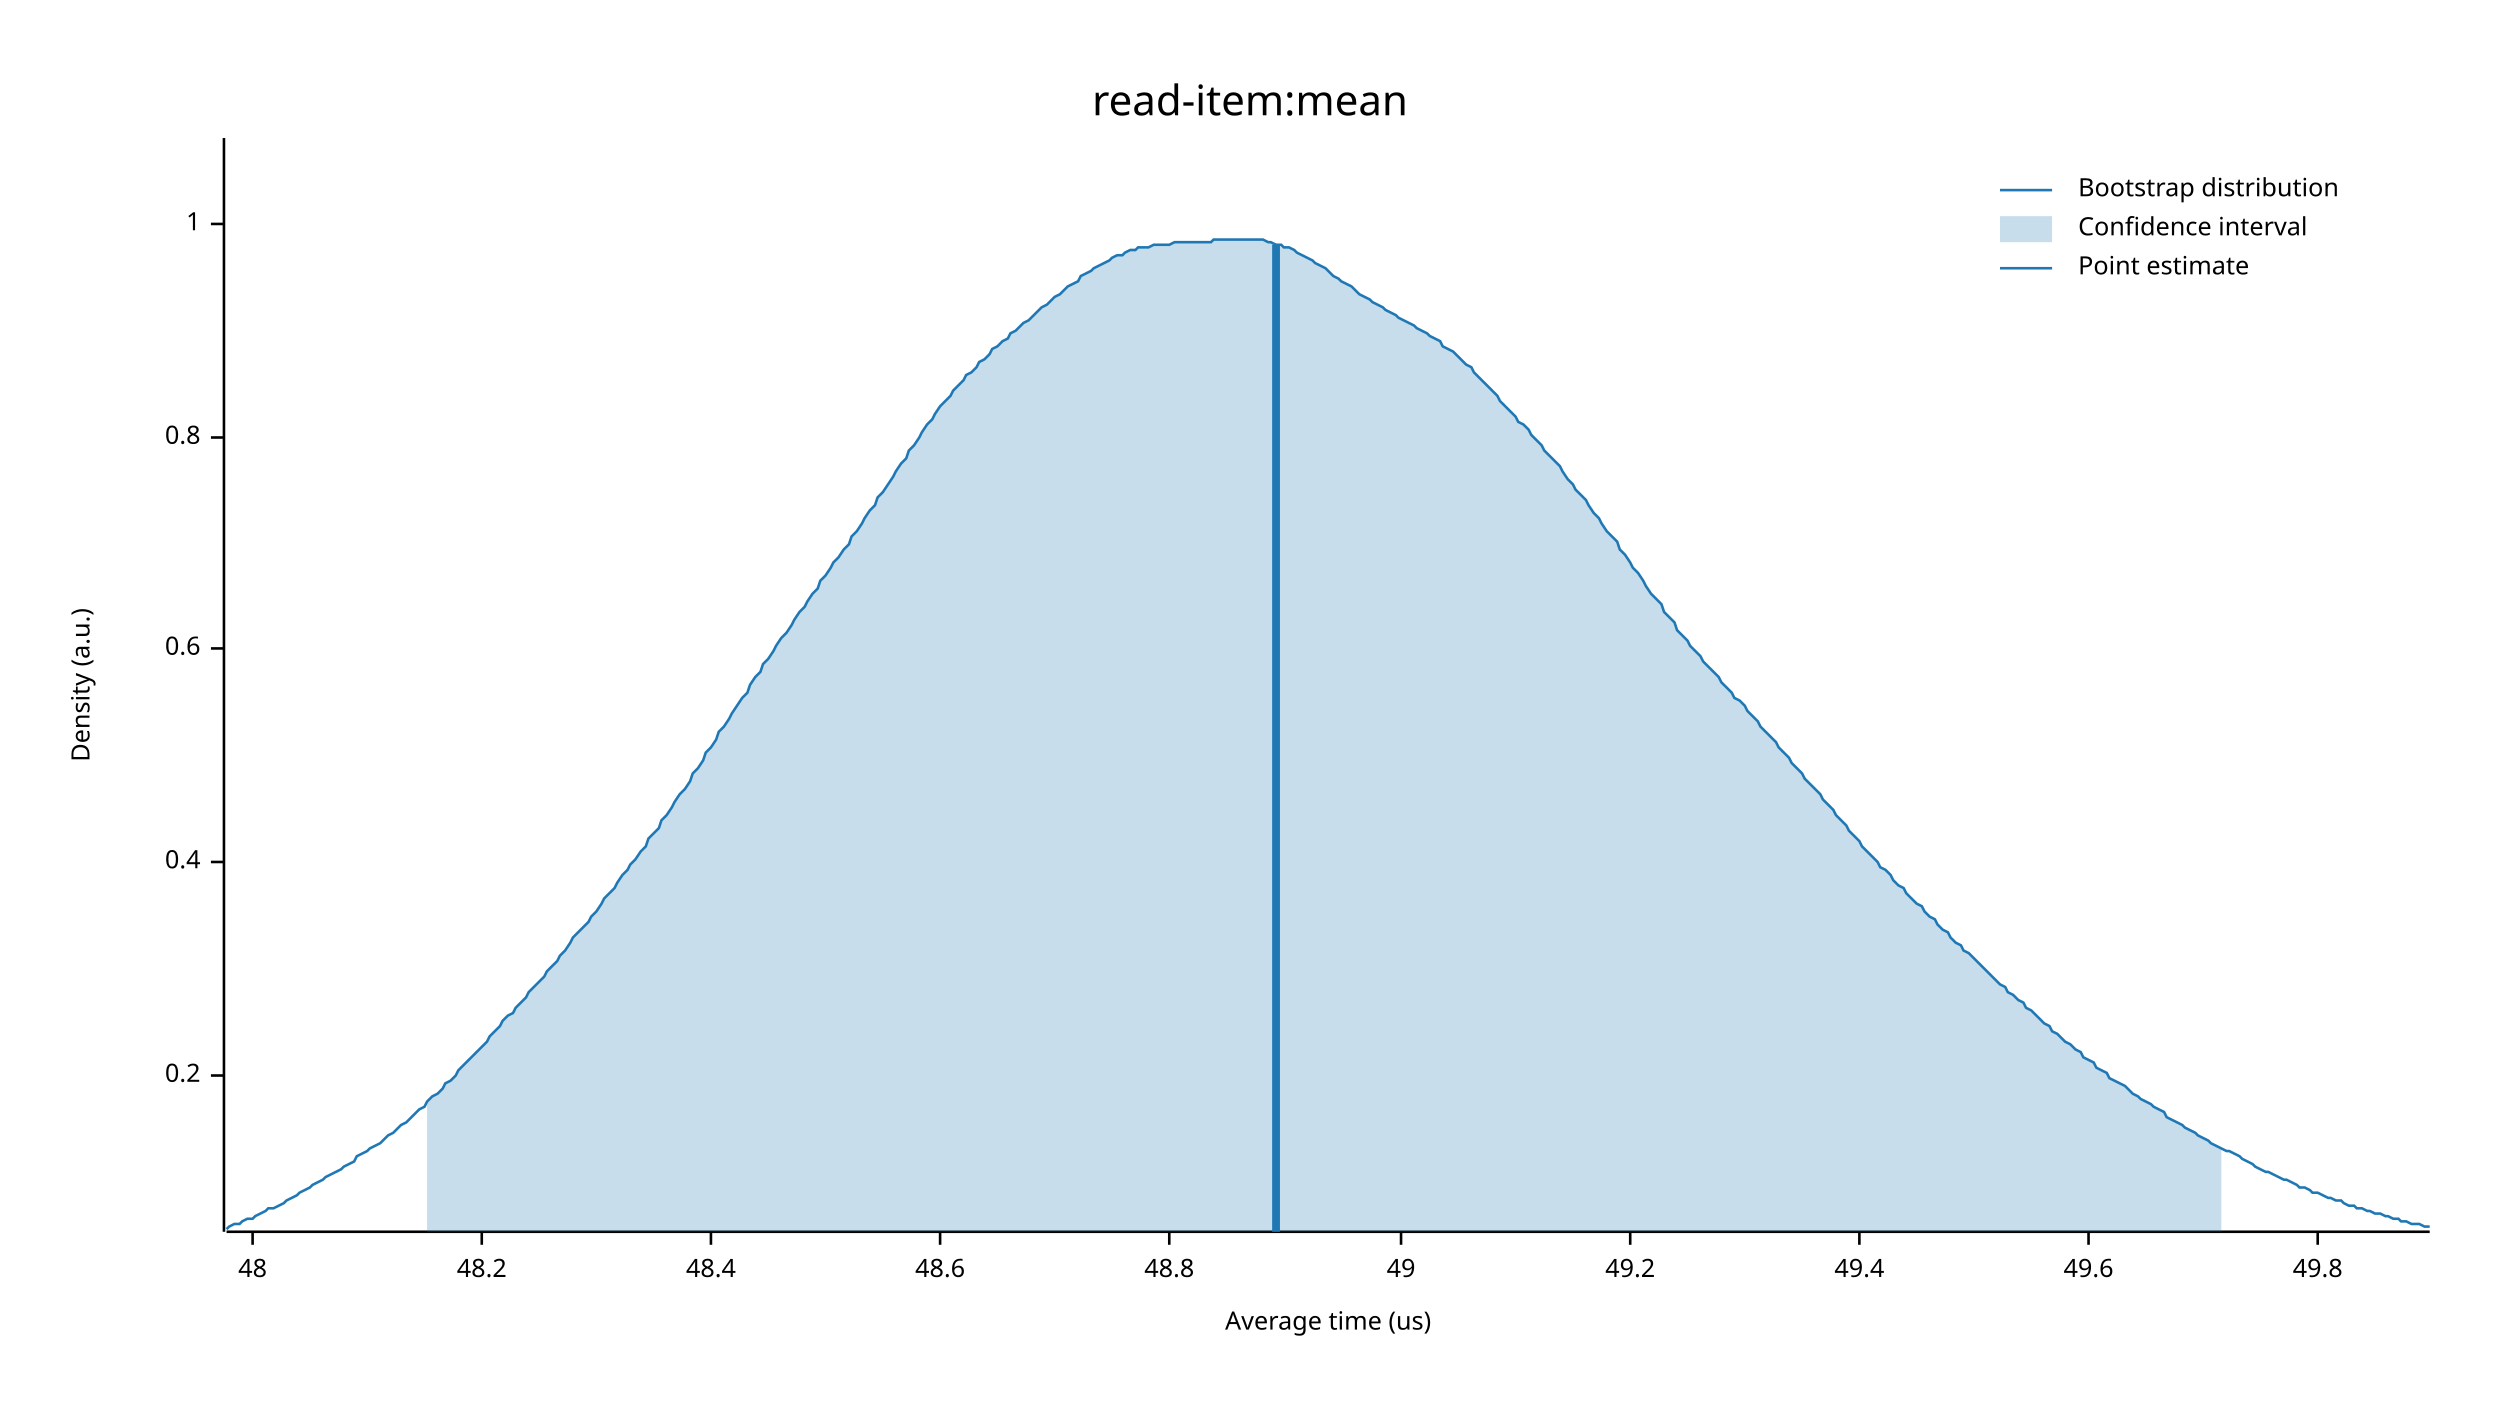
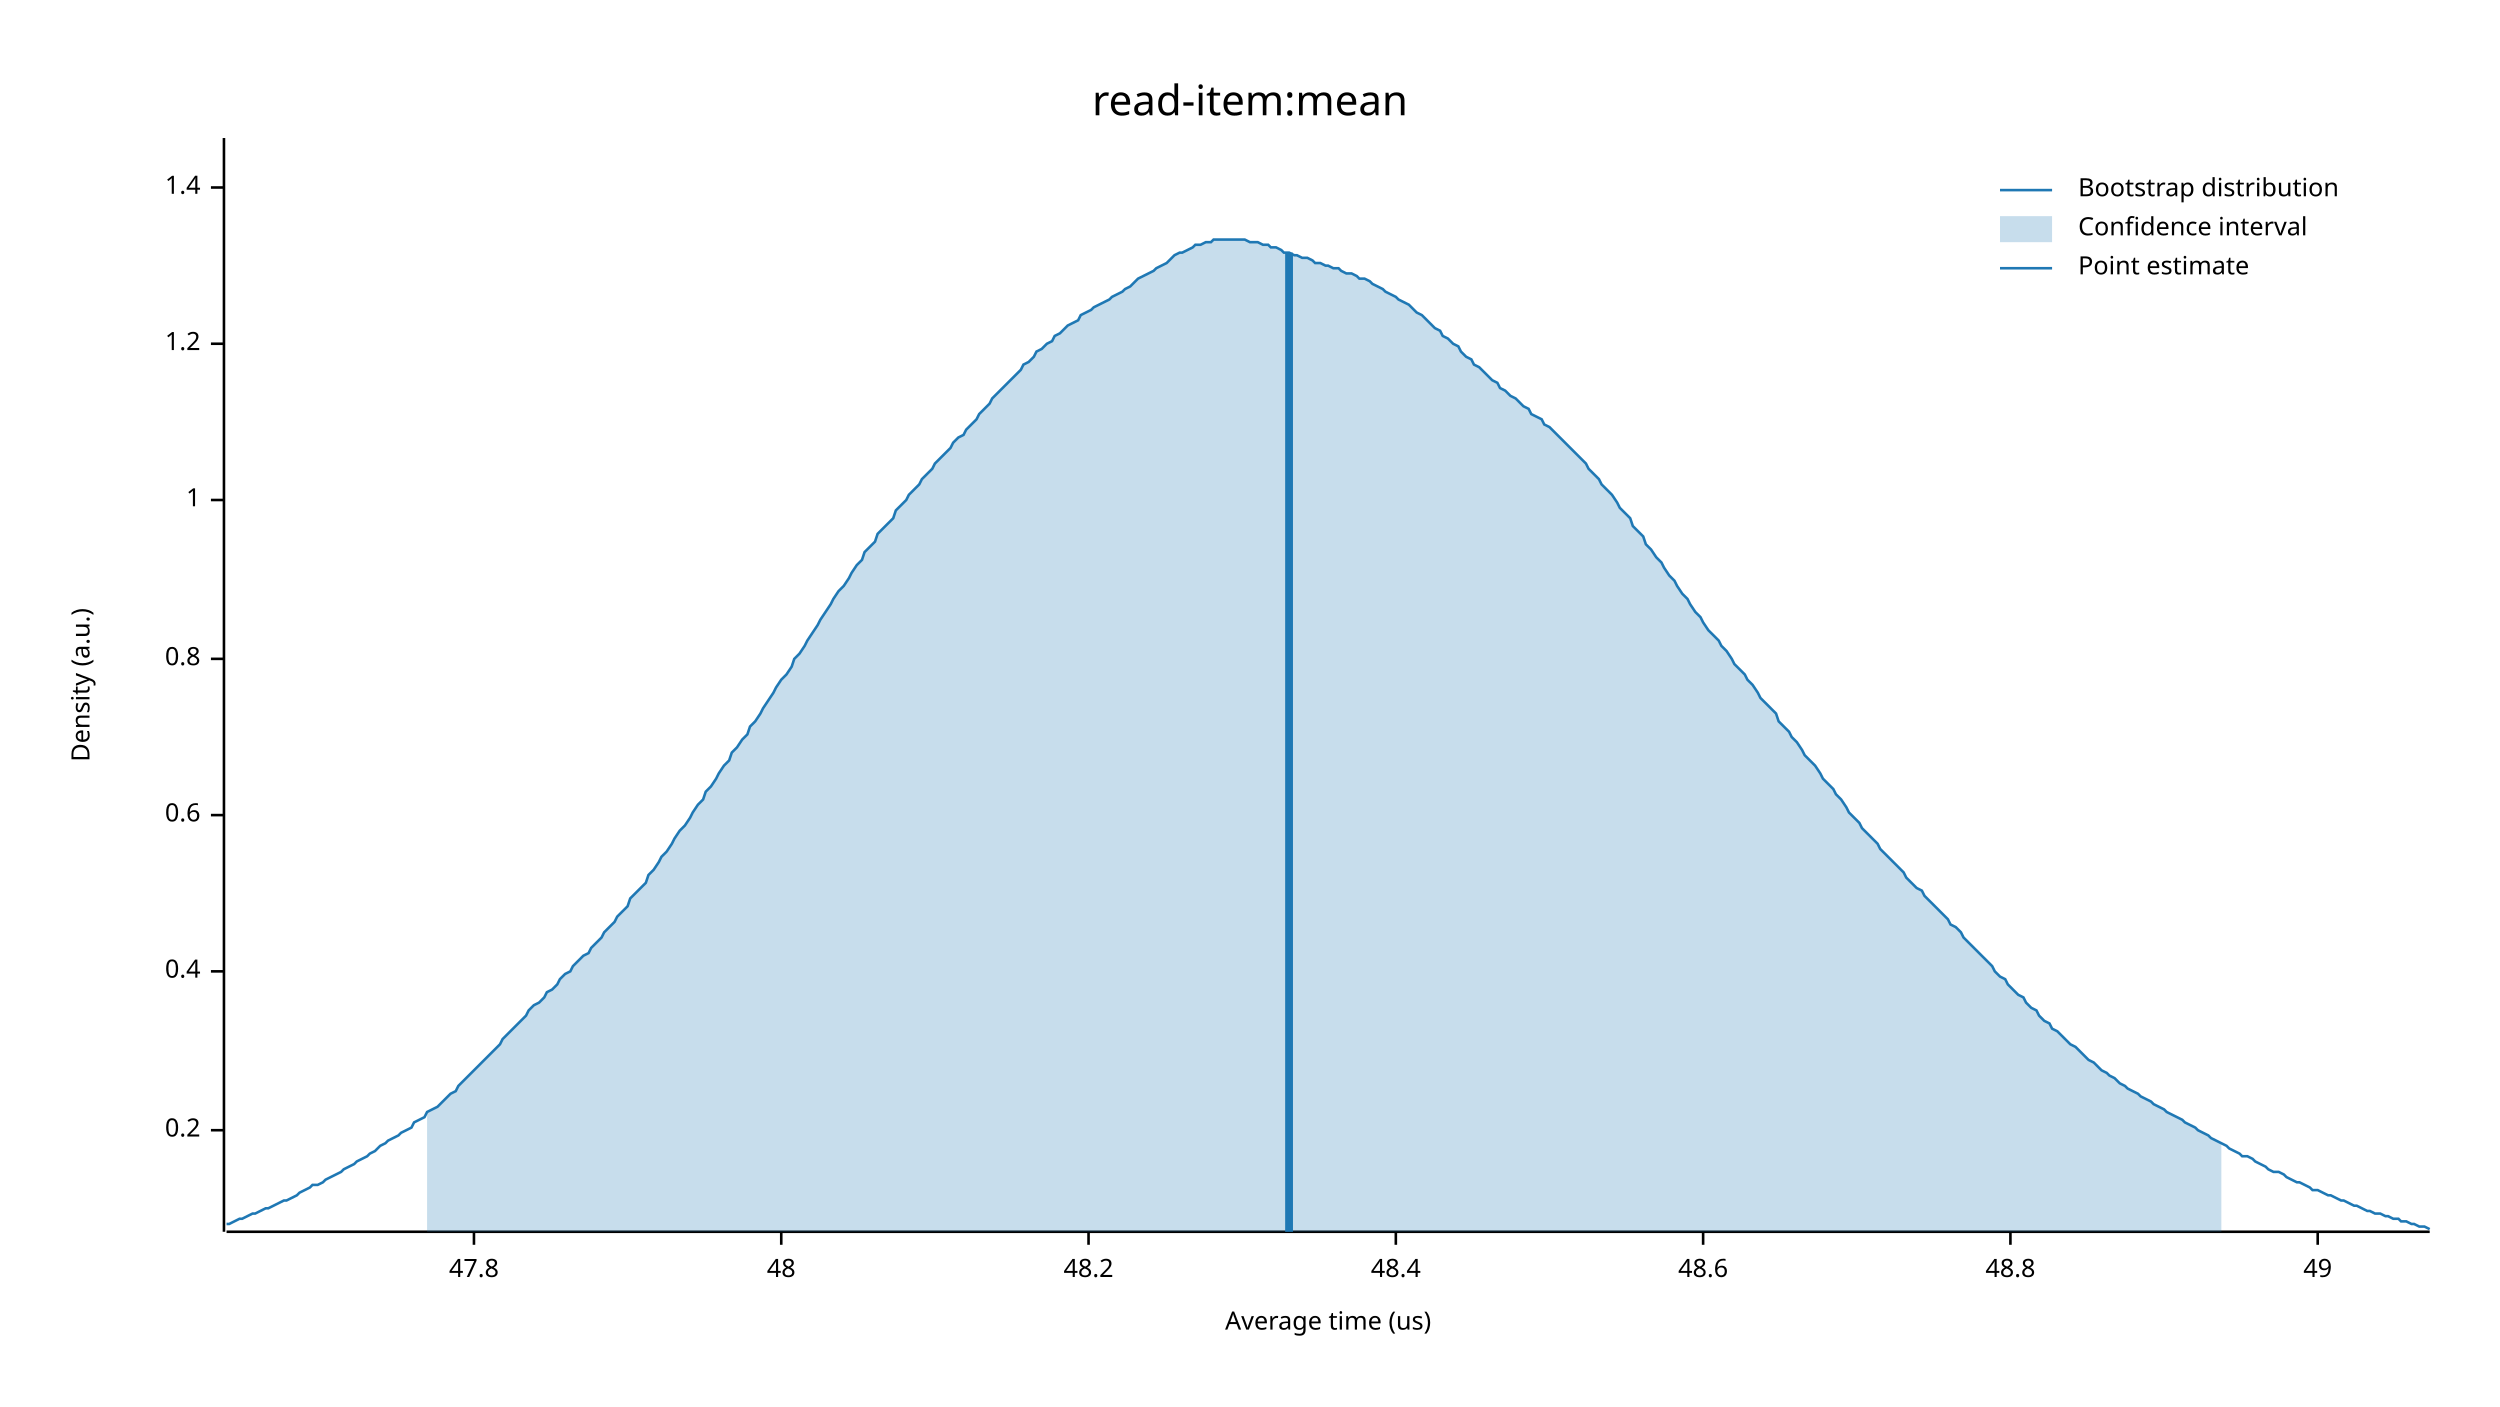
- <svg xmlns="http://www.w3.org/2000/svg" width="960" height="540" viewBox="0 0 960 540">
+ <svg xmlns="http://www.w3.org/2000/svg" style="background-color: white;" width="960" height="540" viewBox="0 0 960 540">
  <text x="480" y="32" dy="0.76em" text-anchor="middle" font-family="sans-serif" font-size="16.129" opacity="1" fill="#000000">
read-item:mean
</text>
  <text x="27" y="263" dy="0.76em" text-anchor="middle" font-family="sans-serif" font-size="9.677" opacity="1" fill="#000000" transform="rotate(270, 27, 263)">
Density (a.u.)
</text>
  <text x="510" y="513" dy="-0.5ex" text-anchor="middle" font-family="sans-serif" font-size="9.677" opacity="1" fill="#000000">
Average time (us)
</text>
  <polyline fill="none" opacity="1" stroke="#000000" stroke-width="1" points="86,53 86,473 " />
-   <text x="77" y="413" dy="0.5ex" text-anchor="end" font-family="sans-serif" font-size="9.677" opacity="1" fill="#000000">
+   <text x="77" y="434" dy="0.5ex" text-anchor="end" font-family="sans-serif" font-size="9.677" opacity="1" fill="#000000">
0.2
</text>
-   <polyline fill="none" opacity="1" stroke="#000000" stroke-width="1" points="81,413 86,413 " />
-   <text x="77" y="331" dy="0.5ex" text-anchor="end" font-family="sans-serif" font-size="9.677" opacity="1" fill="#000000">
+   <polyline fill="none" opacity="1" stroke="#000000" stroke-width="1" points="81,434 86,434 " />
+   <text x="77" y="373" dy="0.5ex" text-anchor="end" font-family="sans-serif" font-size="9.677" opacity="1" fill="#000000">
0.4
</text>
-   <polyline fill="none" opacity="1" stroke="#000000" stroke-width="1" points="81,331 86,331 " />
-   <text x="77" y="249" dy="0.5ex" text-anchor="end" font-family="sans-serif" font-size="9.677" opacity="1" fill="#000000">
+   <polyline fill="none" opacity="1" stroke="#000000" stroke-width="1" points="81,373 86,373 " />
+   <text x="77" y="313" dy="0.5ex" text-anchor="end" font-family="sans-serif" font-size="9.677" opacity="1" fill="#000000">
0.6
</text>
-   <polyline fill="none" opacity="1" stroke="#000000" stroke-width="1" points="81,249 86,249 " />
-   <text x="77" y="168" dy="0.5ex" text-anchor="end" font-family="sans-serif" font-size="9.677" opacity="1" fill="#000000">
+   <polyline fill="none" opacity="1" stroke="#000000" stroke-width="1" points="81,313 86,313 " />
+   <text x="77" y="253" dy="0.5ex" text-anchor="end" font-family="sans-serif" font-size="9.677" opacity="1" fill="#000000">
0.8
</text>
-   <polyline fill="none" opacity="1" stroke="#000000" stroke-width="1" points="81,168 86,168 " />
-   <text x="77" y="86" dy="0.5ex" text-anchor="end" font-family="sans-serif" font-size="9.677" opacity="1" fill="#000000">
+   <polyline fill="none" opacity="1" stroke="#000000" stroke-width="1" points="81,253 86,253 " />
+   <text x="77" y="192" dy="0.5ex" text-anchor="end" font-family="sans-serif" font-size="9.677" opacity="1" fill="#000000">
1
</text>
-   <polyline fill="none" opacity="1" stroke="#000000" stroke-width="1" points="81,86 86,86 " />
+   <polyline fill="none" opacity="1" stroke="#000000" stroke-width="1" points="81,192 86,192 " />
+   <text x="77" y="132" dy="0.5ex" text-anchor="end" font-family="sans-serif" font-size="9.677" opacity="1" fill="#000000">
+ 1.2
+ </text>
+   <polyline fill="none" opacity="1" stroke="#000000" stroke-width="1" points="81,132 86,132 " />
+   <text x="77" y="72" dy="0.5ex" text-anchor="end" font-family="sans-serif" font-size="9.677" opacity="1" fill="#000000">
+ 1.4
+ </text>
+   <polyline fill="none" opacity="1" stroke="#000000" stroke-width="1" points="81,72 86,72 " />
  <polyline fill="none" opacity="1" stroke="#000000" stroke-width="1" points="87,473 933,473 " />
-   <text x="97" y="483" dy="0.76em" text-anchor="middle" font-family="sans-serif" font-size="9.677" opacity="1" fill="#000000">
+   <text x="182" y="483" dy="0.76em" text-anchor="middle" font-family="sans-serif" font-size="9.677" opacity="1" fill="#000000">
+ 47.8
+ </text>
+   <polyline fill="none" opacity="1" stroke="#000000" stroke-width="1" points="182,473 182,478 " />
+   <text x="300" y="483" dy="0.76em" text-anchor="middle" font-family="sans-serif" font-size="9.677" opacity="1" fill="#000000">
48
</text>
-   <polyline fill="none" opacity="1" stroke="#000000" stroke-width="1" points="97,473 97,478 " />
-   <text x="185" y="483" dy="0.76em" text-anchor="middle" font-family="sans-serif" font-size="9.677" opacity="1" fill="#000000">
+   <polyline fill="none" opacity="1" stroke="#000000" stroke-width="1" points="300,473 300,478 " />
+   <text x="418" y="483" dy="0.76em" text-anchor="middle" font-family="sans-serif" font-size="9.677" opacity="1" fill="#000000">
48.2
</text>
-   <polyline fill="none" opacity="1" stroke="#000000" stroke-width="1" points="185,473 185,478 " />
-   <text x="273" y="483" dy="0.76em" text-anchor="middle" font-family="sans-serif" font-size="9.677" opacity="1" fill="#000000">
+   <polyline fill="none" opacity="1" stroke="#000000" stroke-width="1" points="418,473 418,478 " />
+   <text x="536" y="483" dy="0.76em" text-anchor="middle" font-family="sans-serif" font-size="9.677" opacity="1" fill="#000000">
48.4
</text>
-   <polyline fill="none" opacity="1" stroke="#000000" stroke-width="1" points="273,473 273,478 " />
-   <text x="361" y="483" dy="0.76em" text-anchor="middle" font-family="sans-serif" font-size="9.677" opacity="1" fill="#000000">
+   <polyline fill="none" opacity="1" stroke="#000000" stroke-width="1" points="536,473 536,478 " />
+   <text x="654" y="483" dy="0.76em" text-anchor="middle" font-family="sans-serif" font-size="9.677" opacity="1" fill="#000000">
48.6
</text>
-   <polyline fill="none" opacity="1" stroke="#000000" stroke-width="1" points="361,473 361,478 " />
-   <text x="449" y="483" dy="0.76em" text-anchor="middle" font-family="sans-serif" font-size="9.677" opacity="1" fill="#000000">
+   <polyline fill="none" opacity="1" stroke="#000000" stroke-width="1" points="654,473 654,478 " />
+   <text x="772" y="483" dy="0.76em" text-anchor="middle" font-family="sans-serif" font-size="9.677" opacity="1" fill="#000000">
48.8
</text>
-   <polyline fill="none" opacity="1" stroke="#000000" stroke-width="1" points="449,473 449,478 " />
-   <text x="538" y="483" dy="0.76em" text-anchor="middle" font-family="sans-serif" font-size="9.677" opacity="1" fill="#000000">
+   <polyline fill="none" opacity="1" stroke="#000000" stroke-width="1" points="772,473 772,478 " />
+   <text x="890" y="483" dy="0.76em" text-anchor="middle" font-family="sans-serif" font-size="9.677" opacity="1" fill="#000000">
49
</text>
-   <polyline fill="none" opacity="1" stroke="#000000" stroke-width="1" points="538,473 538,478 " />
-   <text x="626" y="483" dy="0.76em" text-anchor="middle" font-family="sans-serif" font-size="9.677" opacity="1" fill="#000000">
- 49.2
- </text>
-   <polyline fill="none" opacity="1" stroke="#000000" stroke-width="1" points="626,473 626,478 " />
-   <text x="714" y="483" dy="0.76em" text-anchor="middle" font-family="sans-serif" font-size="9.677" opacity="1" fill="#000000">
- 49.4
- </text>
-   <polyline fill="none" opacity="1" stroke="#000000" stroke-width="1" points="714,473 714,478 " />
-   <text x="802" y="483" dy="0.76em" text-anchor="middle" font-family="sans-serif" font-size="9.677" opacity="1" fill="#000000">
- 49.6
- </text>
-   <polyline fill="none" opacity="1" stroke="#000000" stroke-width="1" points="802,473 802,478 " />
-   <text x="890" y="483" dy="0.76em" text-anchor="middle" font-family="sans-serif" font-size="9.677" opacity="1" fill="#000000">
- 49.8
- </text>
  <polyline fill="none" opacity="1" stroke="#000000" stroke-width="1" points="890,473 890,478 " />
-   <polyline fill="none" opacity="1" stroke="#1F78B4" stroke-width="1" points="87,472 88,471 90,470 92,470 93,469 95,468 97,468 98,467 100,466 102,465 103,464 105,464 107,463 109,462 110,461 112,460 114,459 115,458 117,457 119,456 120,455 122,454 124,453 125,452 127,451 129,450 131,449 132,448 134,447 136,446 137,444 139,443 141,442 142,441 144,440 146,439 148,437 149,436 151,435 153,433 154,432 156,431 158,429 159,428 161,426 163,425 164,423 166,421 168,420 170,418 171,416 173,415 175,413 176,411 178,409 180,407 181,406 183,404 185,402 187,400 188,398 190,396 192,394 193,392 195,390 197,389 198,387 200,385 202,383 203,381 205,379 207,377 209,375 210,373 212,371 214,369 215,367 217,365 219,362 220,360 222,358 224,356 226,354 227,352 229,350 231,347 232,345 234,343 236,341 237,339 239,336 241,334 242,332 244,330 246,327 248,325 249,322 251,320 253,318 254,315 256,313 258,310 259,308 261,305 263,303 265,300 266,297 268,295 270,292 271,289 273,287 275,284 276,281 278,279 280,276 281,274 283,271 285,268 287,266 288,263 290,260 292,258 293,255 295,253 297,250 298,248 300,245 302,243 304,240 305,238 307,235 309,233 310,231 312,228 314,226 315,223 317,221 319,218 320,216 322,214 324,211 326,209 327,206 329,204 331,201 332,199 334,196 336,194 337,191 339,189 341,186 343,183 344,181 346,178 348,176 349,173 351,171 353,168 354,166 356,163 358,161 359,159 361,156 363,154 365,152 366,150 368,148 370,146 371,144 373,143 375,141 376,139 378,138 380,136 381,134 383,133 385,131 387,130 388,128 390,127 392,125 393,124 395,123 397,121 398,120 400,118 402,117 404,115 405,114 407,113 409,111 410,110 412,109 414,108 415,106 417,105 419,104 420,103 422,102 424,101 426,100 427,99 429,98 431,98 432,97 434,96 436,96 437,95 439,95 441,95 443,94 444,94 446,94 448,94 449,94 451,93 453,93 454,93 456,93 458,93 459,93 461,93 463,93 465,93 466,92 468,92 470,92 471,92 473,92 475,92 476,92 478,92 480,92 482,92 483,92 485,92 487,93 488,93 490,94 492,94 493,95 495,95 497,96 498,97 500,98 502,99 504,100 505,101 507,102 509,103 510,104 512,106 514,107 515,108 517,109 519,110 521,112 522,113 524,114 526,115 527,116 529,117 531,118 532,119 534,120 536,121 537,122 539,123 541,124 543,125 544,126 546,127 548,128 549,129 551,130 553,131 554,133 556,134 558,135 560,137 561,138 563,140 565,141 566,143 568,145 570,147 571,148 573,150 575,152 576,154 578,156 580,158 582,160 583,162 585,163 587,165 588,167 590,169 592,171 593,173 595,175 597,177 599,179 600,181 602,184 604,186 605,188 607,190 609,192 610,194 612,197 614,199 615,201 617,204 619,206 621,208 622,211 624,213 626,216 627,218 629,220 631,223 632,225 634,228 636,230 638,232 639,235 641,237 643,239 644,242 646,244 648,246 649,248 651,250 653,252 654,254 656,256 658,258 660,260 661,262 663,264 665,266 666,268 668,269 670,271 671,273 673,275 675,277 676,279 678,281 680,283 682,285 683,287 685,289 687,291 688,293 690,295 692,297 693,299 695,301 697,303 699,305 700,307 702,309 704,311 705,313 707,315 709,317 710,319 712,321 714,323 715,325 717,327 719,329 721,331 722,333 724,334 726,336 727,338 729,340 731,341 732,343 734,345 736,347 738,348 739,350 741,352 743,353 744,355 746,357 748,358 749,360 751,362 753,363 754,365 756,366 758,368 760,370 761,371 763,373 765,375 766,376 768,378 770,379 771,381 773,382 775,384 777,385 778,387 780,388 782,390 783,391 785,393 787,394 788,396 790,397 792,399 793,400 795,401 797,403 799,404 800,406 802,407 804,408 805,410 807,411 809,412 810,414 812,415 814,416 816,417 817,418 819,420 821,421 822,422 824,423 826,424 827,425 829,426 831,427 832,429 834,430 836,431 838,432 839,433 841,434 843,435 844,436 846,437 848,438 849,439 851,440 853,441 855,442 856,442 858,443 860,444 861,445 863,446 865,447 866,448 868,449 870,450 871,450 873,451 875,452 877,453 878,453 880,454 882,455 883,456 885,456 887,457 888,458 890,458 892,459 894,460 895,460 897,461 899,461 900,462 902,463 904,463 905,464 907,464 909,465 910,465 912,466 914,466 916,467 917,467 919,468 921,468 922,469 924,469 926,470 927,470 929,470 931,471 933,471 " />
-   <polygon opacity="0.25" fill="#1F78B4" points="164,423 166,421 168,420 170,418 171,416 173,415 175,413 176,411 178,409 180,407 181,406 183,404 185,402 187,400 188,398 190,396 192,394 193,392 195,390 197,389 198,387 200,385 202,383 203,381 205,379 207,377 209,375 210,373 212,371 214,369 215,367 217,365 219,362 220,360 222,358 224,356 226,354 227,352 229,350 231,347 232,345 234,343 236,341 237,339 239,336 241,334 242,332 244,330 246,327 248,325 249,322 251,320 253,318 254,315 256,313 258,310 259,308 261,305 263,303 265,300 266,297 268,295 270,292 271,289 273,287 275,284 276,281 278,279 280,276 281,274 283,271 285,268 287,266 288,263 290,260 292,258 293,255 295,253 297,250 298,248 300,245 302,243 304,240 305,238 307,235 309,233 310,231 312,228 314,226 315,223 317,221 319,218 320,216 322,214 324,211 326,209 327,206 329,204 331,201 332,199 334,196 336,194 337,191 339,189 341,186 343,183 344,181 346,178 348,176 349,173 351,171 353,168 354,166 356,163 358,161 359,159 361,156 363,154 365,152 366,150 368,148 370,146 371,144 373,143 375,141 376,139 378,138 380,136 381,134 383,133 385,131 387,130 388,128 390,127 392,125 393,124 395,123 397,121 398,120 400,118 402,117 404,115 405,114 407,113 409,111 410,110 412,109 414,108 415,106 417,105 419,104 420,103 422,102 424,101 426,100 427,99 429,98 431,98 432,97 434,96 436,96 437,95 439,95 441,95 443,94 444,94 446,94 448,94 449,94 451,93 453,93 454,93 456,93 458,93 459,93 461,93 463,93 465,93 466,92 468,92 470,92 471,92 473,92 475,92 476,92 478,92 480,92 482,92 483,92 485,92 487,93 488,93 490,94 492,94 493,95 495,95 497,96 498,97 500,98 502,99 504,100 505,101 507,102 509,103 510,104 512,106 514,107 515,108 517,109 519,110 521,112 522,113 524,114 526,115 527,116 529,117 531,118 532,119 534,120 536,121 537,122 539,123 541,124 543,125 544,126 546,127 548,128 549,129 551,130 553,131 554,133 556,134 558,135 560,137 561,138 563,140 565,141 566,143 568,145 570,147 571,148 573,150 575,152 576,154 578,156 580,158 582,160 583,162 585,163 587,165 588,167 590,169 592,171 593,173 595,175 597,177 599,179 600,181 602,184 604,186 605,188 607,190 609,192 610,194 612,197 614,199 615,201 617,204 619,206 621,208 622,211 624,213 626,216 627,218 629,220 631,223 632,225 634,228 636,230 638,232 639,235 641,237 643,239 644,242 646,244 648,246 649,248 651,250 653,252 654,254 656,256 658,258 660,260 661,262 663,264 665,266 666,268 668,269 670,271 671,273 673,275 675,277 676,279 678,281 680,283 682,285 683,287 685,289 687,291 688,293 690,295 692,297 693,299 695,301 697,303 699,305 700,307 702,309 704,311 705,313 707,315 709,317 710,319 712,321 714,323 715,325 717,327 719,329 721,331 722,333 724,334 726,336 727,338 729,340 731,341 732,343 734,345 736,347 738,348 739,350 741,352 743,353 744,355 746,357 748,358 749,360 751,362 753,363 754,365 756,366 758,368 760,370 761,371 763,373 765,375 766,376 768,378 770,379 771,381 773,382 775,384 777,385 778,387 780,388 782,390 783,391 785,393 787,394 788,396 790,397 792,399 793,400 795,401 797,403 799,404 800,406 802,407 804,408 805,410 807,411 809,412 810,414 812,415 814,416 816,417 817,418 819,420 821,421 822,422 824,423 826,424 827,425 829,426 831,427 832,429 834,430 836,431 838,432 839,433 841,434 843,435 844,436 846,437 848,438 849,439 851,440 853,441 853,473 164,473 " />
-   <polyline fill="none" opacity="1" stroke="#1F78B4" stroke-width="3" points="490,473 490,94 " />
+   <polyline fill="none" opacity="1" stroke="#1F78B4" stroke-width="1" points="87,470 88,470 90,469 92,468 93,468 95,467 97,466 98,466 100,465 102,464 103,464 105,463 107,462 109,461 110,461 112,460 114,459 115,458 117,457 119,456 120,455 122,455 124,454 125,453 127,452 129,451 131,450 132,449 134,448 136,447 137,446 139,445 141,444 142,443 144,442 146,440 148,439 149,438 151,437 153,436 154,435 156,434 158,433 159,431 161,430 163,429 164,427 166,426 168,425 170,423 171,422 173,420 175,419 176,417 178,415 180,413 181,412 183,410 185,408 187,406 188,405 190,403 192,401 193,399 195,397 197,395 198,394 200,392 202,390 203,388 205,386 207,385 209,383 210,381 212,380 214,378 215,376 217,374 219,373 220,371 222,369 224,367 226,366 227,364 229,362 231,360 232,358 234,356 236,354 237,352 239,350 241,348 242,345 244,343 246,341 248,339 249,336 251,334 253,331 254,329 256,327 258,324 259,322 261,319 263,317 265,314 266,312 268,309 270,307 271,304 273,302 275,299 276,297 278,294 280,292 281,289 283,287 285,284 287,282 288,279 290,277 292,274 293,272 295,269 297,266 298,264 300,261 302,259 304,256 305,253 307,251 309,248 310,246 312,243 314,240 315,238 317,235 319,232 320,230 322,227 324,225 326,222 327,220 329,217 331,215 332,212 334,210 336,208 337,205 339,203 341,201 343,199 344,196 346,194 348,192 349,190 351,188 353,186 354,184 356,182 358,180 359,178 361,176 363,174 365,172 366,170 368,168 370,167 371,165 373,163 375,161 376,159 378,157 380,155 381,153 383,151 385,149 387,147 388,146 390,144 392,142 393,140 395,139 397,137 398,135 400,134 402,132 404,131 405,129 407,128 409,126 410,125 412,124 414,123 415,121 417,120 419,119 420,118 422,117 424,116 426,115 427,114 429,113 431,112 432,111 434,110 436,108 437,107 439,106 441,105 443,104 444,103 446,102 448,101 449,100 451,98 453,97 454,97 456,96 458,95 459,94 461,94 463,93 465,93 466,92 468,92 470,92 471,92 473,92 475,92 476,92 478,92 480,93 482,93 483,93 485,94 487,94 488,95 490,95 492,96 493,97 495,97 497,98 498,98 500,99 502,99 504,100 505,101 507,101 509,102 510,102 512,103 514,103 515,104 517,105 519,105 521,106 522,107 524,107 526,108 527,109 529,110 531,111 532,112 534,113 536,114 537,115 539,116 541,117 543,119 544,120 546,121 548,123 549,124 551,126 553,127 554,129 556,130 558,132 560,133 561,135 563,137 565,138 566,140 568,141 570,143 571,144 573,146 575,147 576,149 578,150 580,152 582,153 583,154 585,156 587,157 588,159 590,160 592,161 593,163 595,164 597,166 599,168 600,169 602,171 604,173 605,174 607,176 609,178 610,180 612,182 614,184 615,186 617,188 619,190 621,193 622,195 624,197 626,199 627,202 629,204 631,206 632,209 634,211 636,214 638,216 639,218 641,221 643,223 644,225 646,228 648,230 649,232 651,235 653,237 654,239 656,242 658,244 660,246 661,248 663,250 665,253 666,255 668,257 670,259 671,261 673,263 675,266 676,268 678,270 680,272 682,274 683,277 685,279 687,281 688,283 690,285 692,288 693,290 695,292 697,294 699,297 700,299 702,301 704,303 705,305 707,307 709,310 710,312 712,314 714,316 715,318 717,320 719,322 721,324 722,326 724,328 726,330 727,331 729,333 731,335 732,337 734,339 736,341 738,342 739,344 741,346 743,348 744,349 746,351 748,353 749,355 751,356 753,358 754,360 756,362 758,364 760,366 761,367 763,369 765,371 766,373 768,375 770,376 771,378 773,380 775,382 777,383 778,385 780,387 782,388 783,390 785,392 787,393 788,395 790,396 792,398 793,399 795,401 797,402 799,404 800,405 802,407 804,408 805,409 807,411 809,412 810,413 812,414 814,416 816,417 817,418 819,419 821,420 822,421 824,422 826,423 827,424 829,425 831,426 832,427 834,428 836,429 838,430 839,431 841,432 843,433 844,434 846,435 848,436 849,437 851,438 853,439 855,440 856,441 858,442 860,443 861,444 863,444 865,445 866,446 868,447 870,448 871,449 873,450 875,450 877,451 878,452 880,453 882,454 883,454 885,455 887,456 888,457 890,457 892,458 894,459 895,459 897,460 899,461 900,461 902,462 904,463 905,463 907,464 909,465 910,465 912,466 914,466 916,467 917,467 919,468 921,468 922,469 924,469 926,470 927,470 929,471 931,471 933,472 " />
+   <polygon opacity="0.25" fill="#1F78B4" points="164,427 166,426 168,425 170,423 171,422 173,420 175,419 176,417 178,415 180,413 181,412 183,410 185,408 187,406 188,405 190,403 192,401 193,399 195,397 197,395 198,394 200,392 202,390 203,388 205,386 207,385 209,383 210,381 212,380 214,378 215,376 217,374 219,373 220,371 222,369 224,367 226,366 227,364 229,362 231,360 232,358 234,356 236,354 237,352 239,350 241,348 242,345 244,343 246,341 248,339 249,336 251,334 253,331 254,329 256,327 258,324 259,322 261,319 263,317 265,314 266,312 268,309 270,307 271,304 273,302 275,299 276,297 278,294 280,292 281,289 283,287 285,284 287,282 288,279 290,277 292,274 293,272 295,269 297,266 298,264 300,261 302,259 304,256 305,253 307,251 309,248 310,246 312,243 314,240 315,238 317,235 319,232 320,230 322,227 324,225 326,222 327,220 329,217 331,215 332,212 334,210 336,208 337,205 339,203 341,201 343,199 344,196 346,194 348,192 349,190 351,188 353,186 354,184 356,182 358,180 359,178 361,176 363,174 365,172 366,170 368,168 370,167 371,165 373,163 375,161 376,159 378,157 380,155 381,153 383,151 385,149 387,147 388,146 390,144 392,142 393,140 395,139 397,137 398,135 400,134 402,132 404,131 405,129 407,128 409,126 410,125 412,124 414,123 415,121 417,120 419,119 420,118 422,117 424,116 426,115 427,114 429,113 431,112 432,111 434,110 436,108 437,107 439,106 441,105 443,104 444,103 446,102 448,101 449,100 451,98 453,97 454,97 456,96 458,95 459,94 461,94 463,93 465,93 466,92 468,92 470,92 471,92 473,92 475,92 476,92 478,92 480,93 482,93 483,93 485,94 487,94 488,95 490,95 492,96 493,97 495,97 497,98 498,98 500,99 502,99 504,100 505,101 507,101 509,102 510,102 512,103 514,103 515,104 517,105 519,105 521,106 522,107 524,107 526,108 527,109 529,110 531,111 532,112 534,113 536,114 537,115 539,116 541,117 543,119 544,120 546,121 548,123 549,124 551,126 553,127 554,129 556,130 558,132 560,133 561,135 563,137 565,138 566,140 568,141 570,143 571,144 573,146 575,147 576,149 578,150 580,152 582,153 583,154 585,156 587,157 588,159 590,160 592,161 593,163 595,164 597,166 599,168 600,169 602,171 604,173 605,174 607,176 609,178 610,180 612,182 614,184 615,186 617,188 619,190 621,193 622,195 624,197 626,199 627,202 629,204 631,206 632,209 634,211 636,214 638,216 639,218 641,221 643,223 644,225 646,228 648,230 649,232 651,235 653,237 654,239 656,242 658,244 660,246 661,248 663,250 665,253 666,255 668,257 670,259 671,261 673,263 675,266 676,268 678,270 680,272 682,274 683,277 685,279 687,281 688,283 690,285 692,288 693,290 695,292 697,294 699,297 700,299 702,301 704,303 705,305 707,307 709,310 710,312 712,314 714,316 715,318 717,320 719,322 721,324 722,326 724,328 726,330 727,331 729,333 731,335 732,337 734,339 736,341 738,342 739,344 741,346 743,348 744,349 746,351 748,353 749,355 751,356 753,358 754,360 756,362 758,364 760,366 761,367 763,369 765,371 766,373 768,375 770,376 771,378 773,380 775,382 777,383 778,385 780,387 782,388 783,390 785,392 787,393 788,395 790,396 792,398 793,399 795,401 797,402 799,404 800,405 802,407 804,408 805,409 807,411 809,412 810,413 812,414 814,416 816,417 817,418 819,419 821,420 822,421 824,422 826,423 827,424 829,425 831,426 832,427 834,428 836,429 838,430 839,431 841,432 843,433 844,434 846,435 848,436 849,437 851,438 853,439 853,473 164,473 " />
+   <polyline fill="none" opacity="1" stroke="#1F78B4" stroke-width="3" points="495,473 495,97 " />
  <text x="798" y="68" dy="0.76em" text-anchor="start" font-family="sans-serif" font-size="9.677" opacity="1" fill="#000000">
Bootstrap distribution
</text>
  <text x="798" y="83" dy="0.76em" text-anchor="start" font-family="sans-serif" font-size="9.677" opacity="1" fill="#000000">
Confidence interval
</text>
  <text x="798" y="98" dy="0.76em" text-anchor="start" font-family="sans-serif" font-size="9.677" opacity="1" fill="#000000">
Point estimate
</text>
  <polyline fill="none" opacity="1" stroke="#1F78B4" stroke-width="1" points="768,73 788,73 " />
  <rect x="768" y="83" width="20" height="10" opacity="0.25" fill="#1F78B4" stroke="none" />
  <polyline fill="none" opacity="1" stroke="#1F78B4" stroke-width="1" points="768,103 788,103 " />
</svg>
